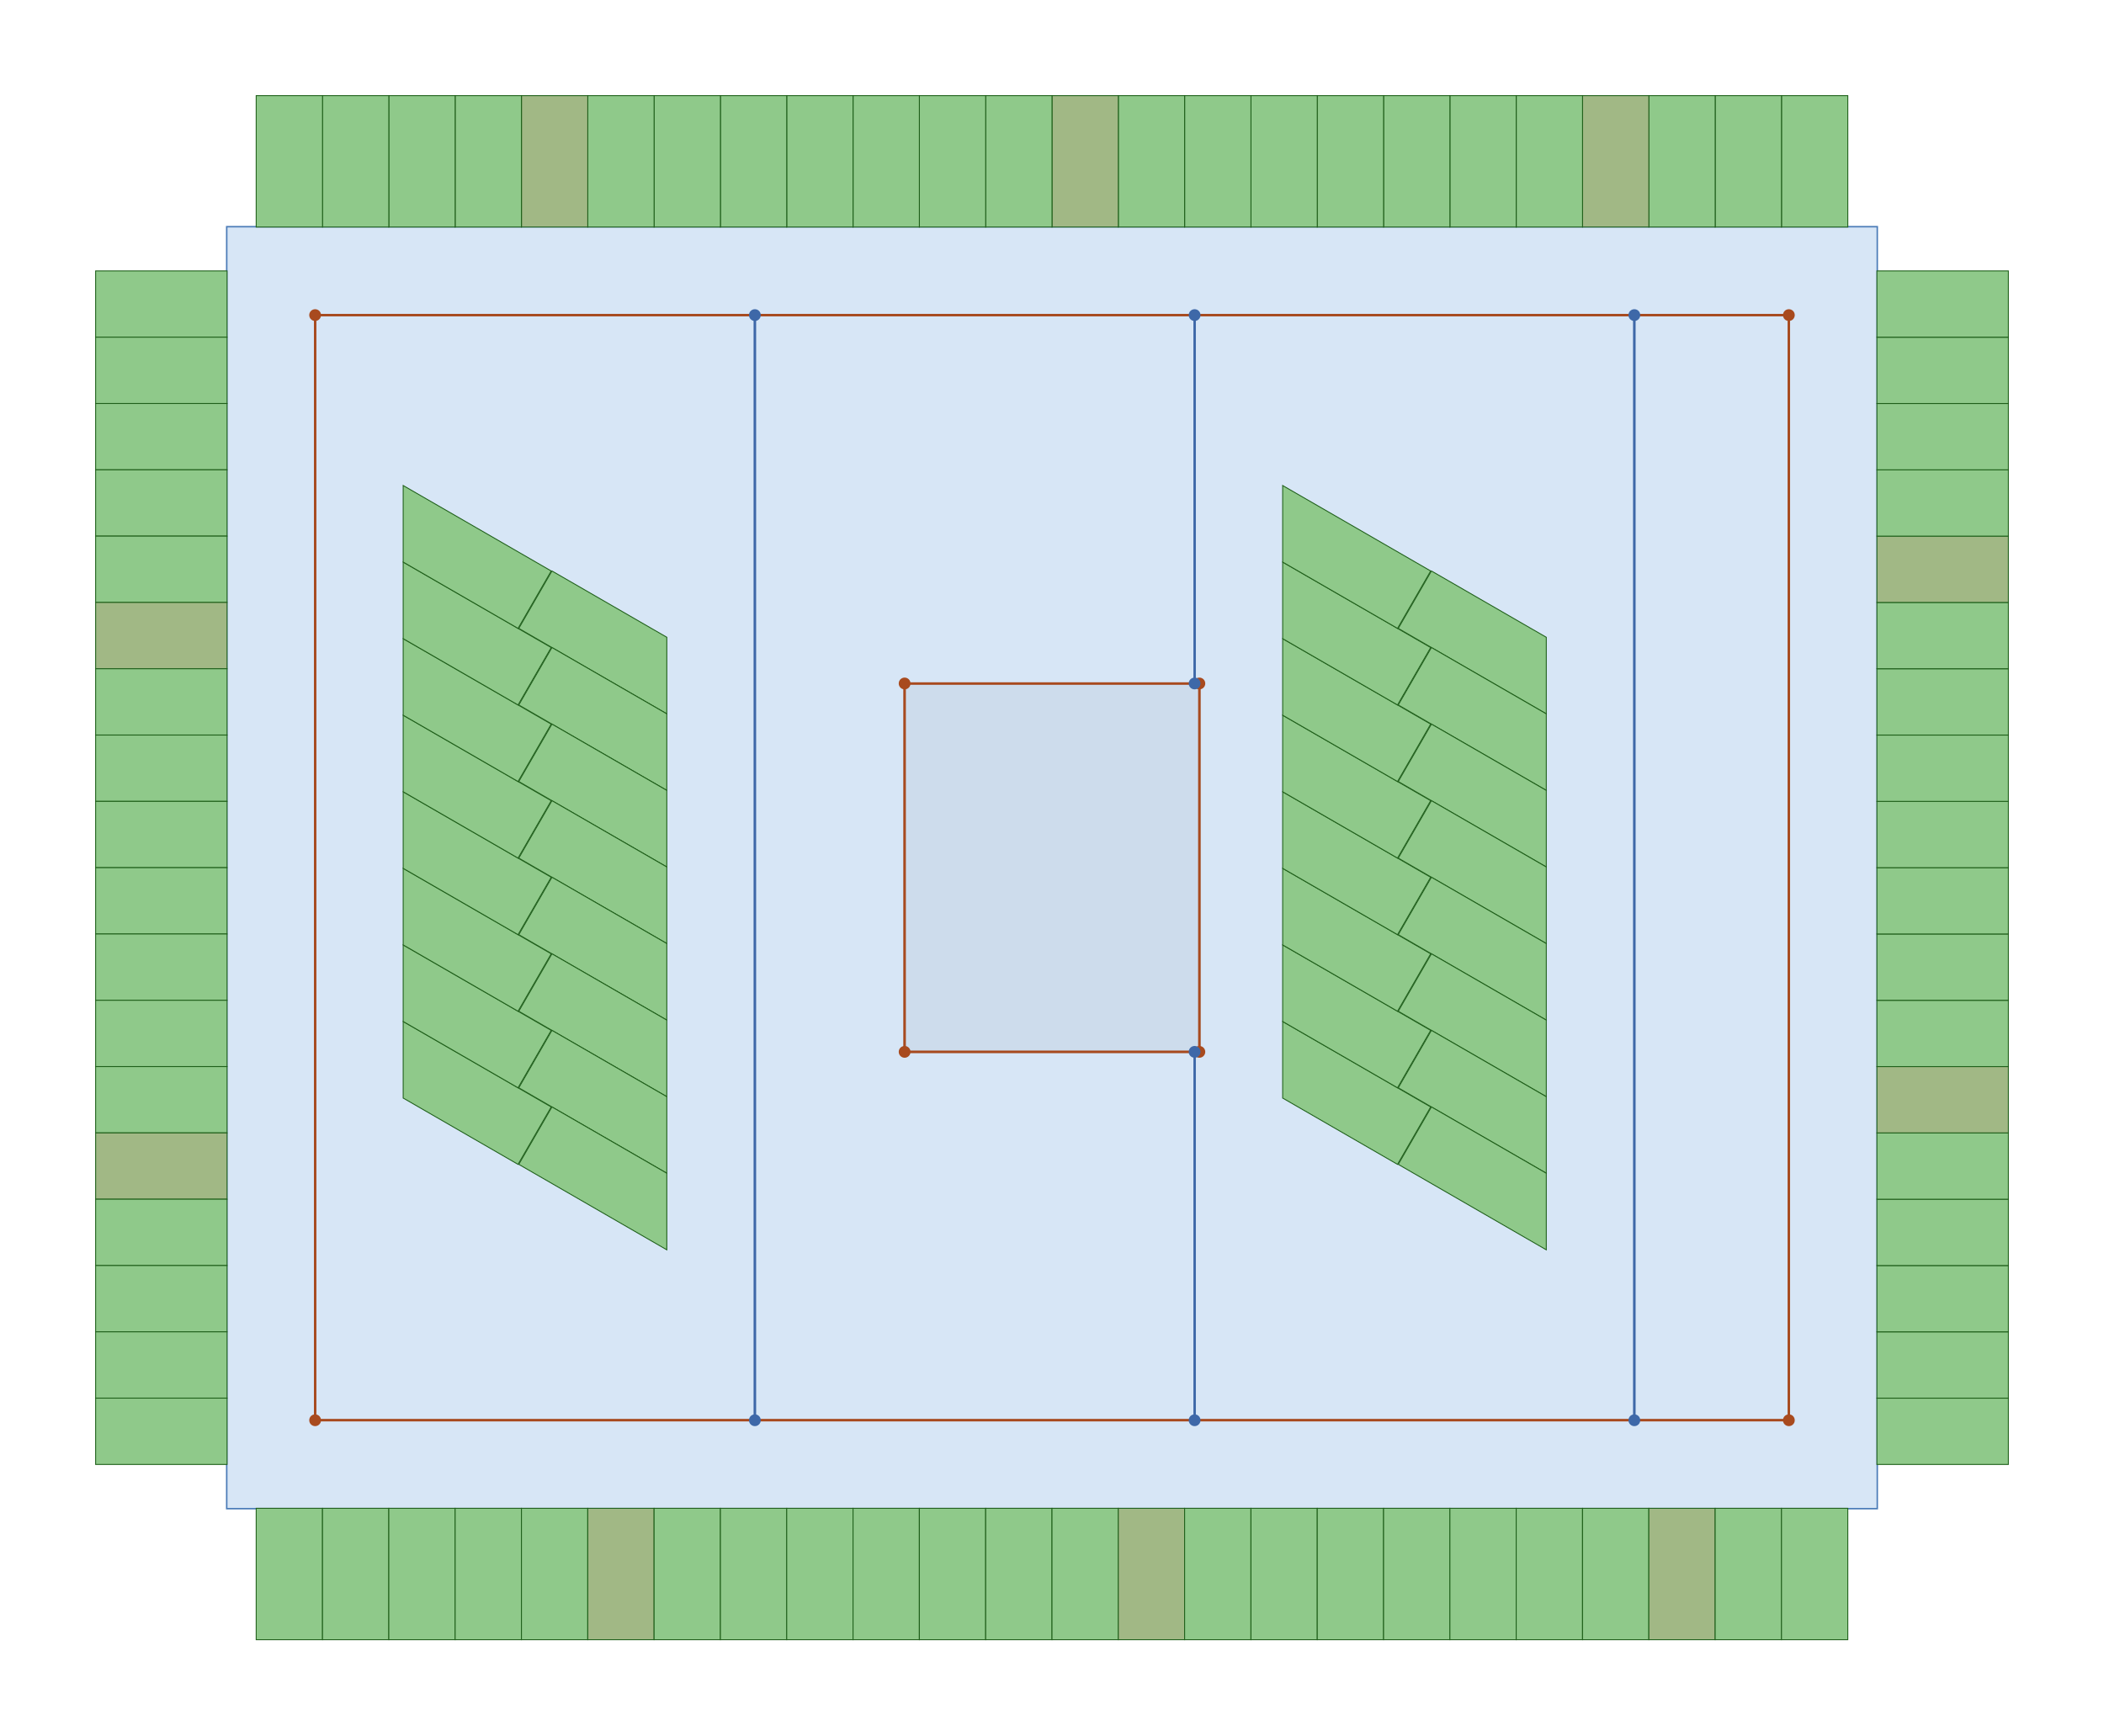
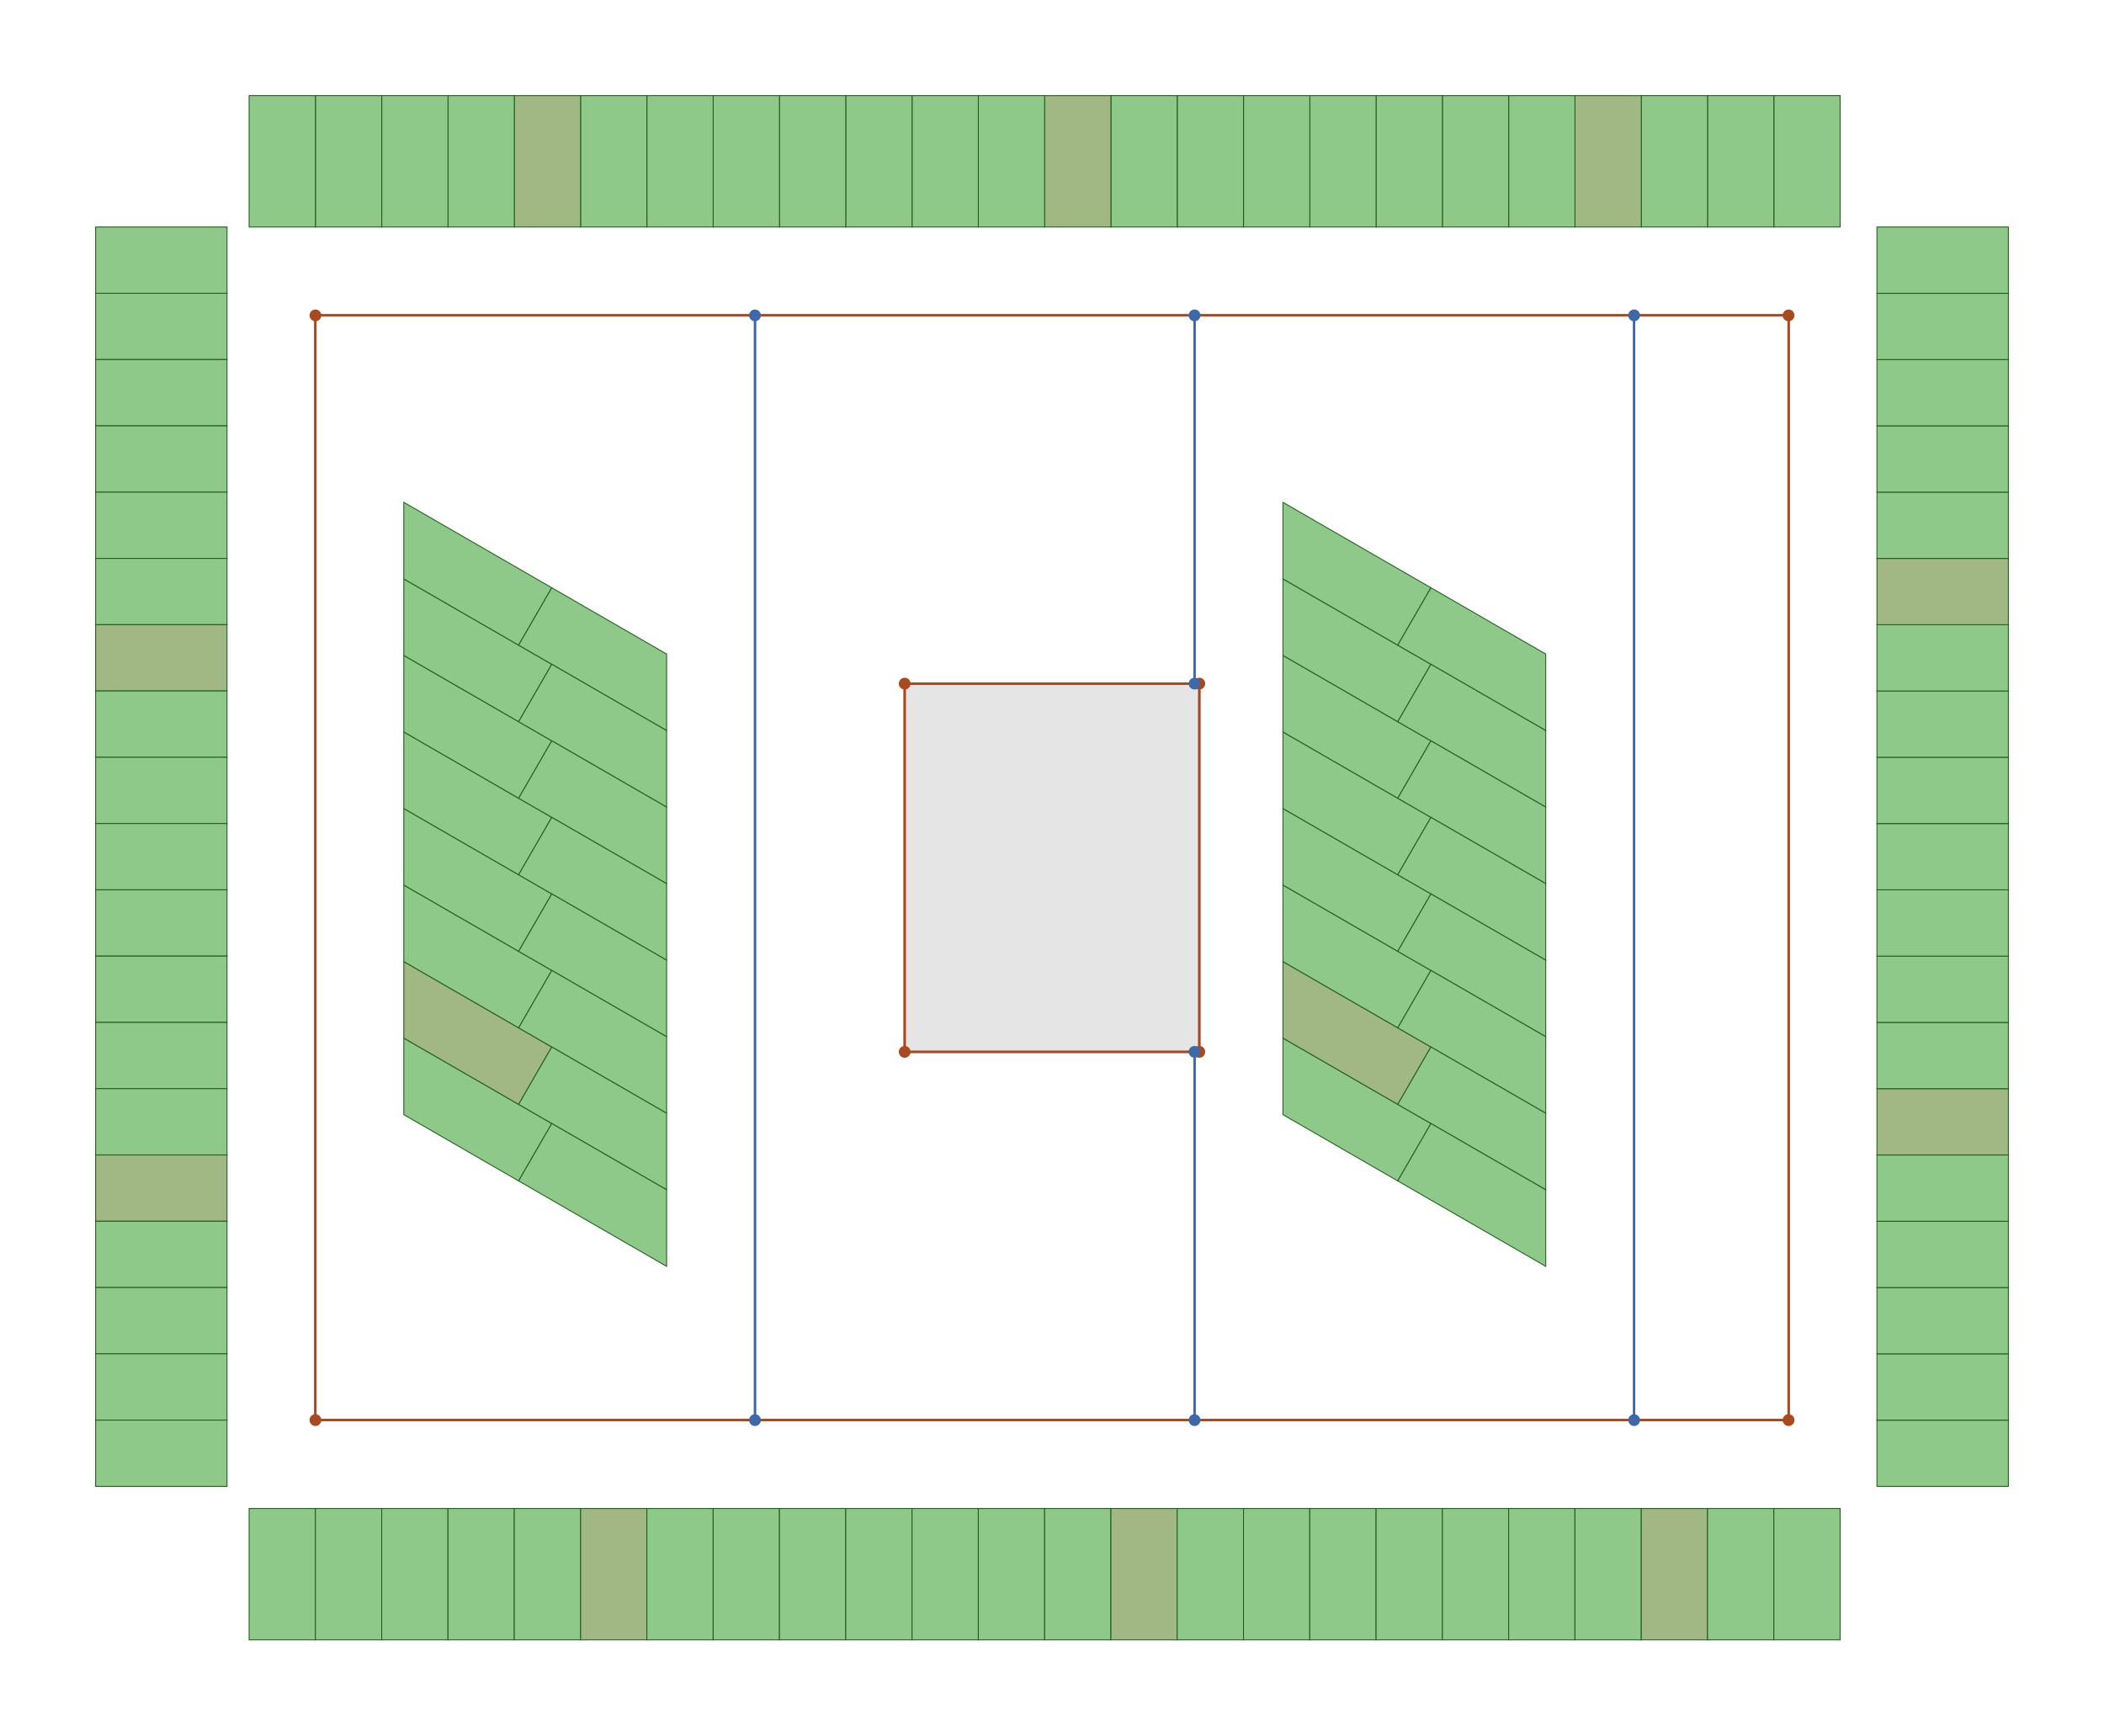
- <svg xmlns="http://www.w3.org/2000/svg" width="571.069" height="471.069" viewBox="-42.767 -42.767 285.535 235.535" preserveAspectRatio="xMidYMid meet">
+ <svg xmlns="http://www.w3.org/2000/svg" width="571.289" height="471.289" viewBox="-42.822 -42.822 285.645 235.645" preserveAspectRatio="xMidYMid meet">
  <style>polygon,line{vector-effect:non-scaling-stroke}</style>
  <g transform="translate(0,150) scale(1,-1)">
    <g id="boundary" fill="none" stroke="#222" stroke-width="0.5">
      <polygon points="0,0 200,0 200,150 0,150" />
    </g>
    <g id="holes" fill="#e5e5e5" stroke="#666" stroke-width="0.5">
      <polygon points="80,50 120,50 120,100 80,100" />
    </g>
-     <g id="aisles" fill="#bcd5f0" fill-opacity="0.6" stroke="#4a7bb7" stroke-width="0.4">
-       <polygon points="-12,-12 -12,162 212,162 212,-12" />
-     </g>
    <g id="stalls" stroke="#1f5f1a" stroke-width="0.25">
-       <polygon points="-8,-29.788 1,-29.788 1,-11.950 -8,-11.950" fill="#8fc98a" />
-       <polygon points="1,-29.788 10,-29.788 10,-11.950 1,-11.950" fill="#8fc98a" />
-       <polygon points="10,-29.788 19,-29.788 19,-11.950 10,-11.950" fill="#8fc98a" />
-       <polygon points="19,-29.788 28,-29.788 28,-11.950 19,-11.950" fill="#8fc98a" />
-       <polygon points="28,-29.788 37,-29.788 37,-11.950 28,-11.950" fill="#8fc98a" />
-       <polygon points="37,-29.788 46,-29.788 46,-11.950 37,-11.950" fill="#a1b885" />
-       <polygon points="46,-29.788 55,-29.788 55,-11.950 46,-11.950" fill="#8fc98a" />
-       <polygon points="55,-29.788 64,-29.788 64,-11.950 55,-11.950" fill="#8fc98a" />
-       <polygon points="64,-29.788 73,-29.788 73,-11.950 64,-11.950" fill="#8fc98a" />
-       <polygon points="73,-29.788 82,-29.788 82,-11.950 73,-11.950" fill="#8fc98a" />
-       <polygon points="82,-29.788 91,-29.788 91,-11.950 82,-11.950" fill="#8fc98a" />
-       <polygon points="91,-29.788 100,-29.788 100,-11.950 91,-11.950" fill="#8fc98a" />
-       <polygon points="100,-29.788 109,-29.788 109,-11.950 100,-11.950" fill="#8fc98a" />
-       <polygon points="109,-29.788 118,-29.788 118,-11.950 109,-11.950" fill="#a1b885" />
-       <polygon points="118,-29.788 127,-29.788 127,-11.950 118,-11.950" fill="#8fc98a" />
-       <polygon points="127,-29.788 136,-29.788 136,-11.950 127,-11.950" fill="#8fc98a" />
-       <polygon points="136,-29.788 145,-29.788 145,-11.950 136,-11.950" fill="#8fc98a" />
-       <polygon points="145,-29.788 154,-29.788 154,-11.950 145,-11.950" fill="#8fc98a" />
-       <polygon points="154,-29.788 163,-29.788 163,-11.950 154,-11.950" fill="#8fc98a" />
-       <polygon points="163,-29.788 172,-29.788 172,-11.950 163,-11.950" fill="#8fc98a" />
-       <polygon points="172,-29.788 181,-29.788 181,-11.950 172,-11.950" fill="#8fc98a" />
-       <polygon points="181,-29.788 190,-29.788 190,-11.950 181,-11.950" fill="#a1b885" />
-       <polygon points="190,-29.788 199,-29.788 199,-11.950 190,-11.950" fill="#8fc98a" />
-       <polygon points="199,-29.788 208,-29.788 208,-11.950 199,-11.950" fill="#8fc98a" />
-       <polygon points="208,179.788 199,179.788 199,161.950 208,161.950" fill="#8fc98a" />
-       <polygon points="199,179.788 190,179.788 190,161.950 199,161.950" fill="#8fc98a" />
-       <polygon points="190,179.788 181,179.788 181,161.950 190,161.950" fill="#8fc98a" />
-       <polygon points="181,179.788 172,179.788 172,161.950 181,161.950" fill="#a1b885" />
-       <polygon points="172,179.788 163,179.788 163,161.950 172,161.950" fill="#8fc98a" />
-       <polygon points="163,179.788 154,179.788 154,161.950 163,161.950" fill="#8fc98a" />
-       <polygon points="154,179.788 145,179.788 145,161.950 154,161.950" fill="#8fc98a" />
-       <polygon points="145,179.788 136,179.788 136,161.950 145,161.950" fill="#8fc98a" />
-       <polygon points="136,179.788 127,179.788 127,161.950 136,161.950" fill="#8fc98a" />
-       <polygon points="127,179.788 118,179.788 118,161.950 127,161.950" fill="#8fc98a" />
-       <polygon points="118,179.788 109,179.788 109,161.950 118,161.950" fill="#8fc98a" />
-       <polygon points="109,179.788 100,179.788 100,161.950 109,161.950" fill="#a1b885" />
-       <polygon points="100,179.788 91,179.788 91,161.950 100,161.950" fill="#8fc98a" />
-       <polygon points="91,179.788 82,179.788 82,161.950 91,161.950" fill="#8fc98a" />
-       <polygon points="82,179.788 73,179.788 73,161.950 82,161.950" fill="#8fc98a" />
-       <polygon points="73,179.788 64,179.788 64,161.950 73,161.950" fill="#8fc98a" />
-       <polygon points="64,179.788 55,179.788 55,161.950 64,161.950" fill="#8fc98a" />
-       <polygon points="55,179.788 46,179.788 46,161.950 55,161.950" fill="#8fc98a" />
-       <polygon points="46,179.788 37,179.788 37,161.950 46,161.950" fill="#8fc98a" />
-       <polygon points="37,179.788 28,179.788 28,161.950 37,161.950" fill="#a1b885" />
-       <polygon points="28,179.788 19,179.788 19,161.950 28,161.950" fill="#8fc98a" />
-       <polygon points="19,179.788 10,179.788 10,161.950 19,161.950" fill="#8fc98a" />
-       <polygon points="10,179.788 1,179.788 1,161.950 10,161.950" fill="#8fc98a" />
-       <polygon points="1,179.788 -8,179.788 -8,161.950 1,161.950" fill="#8fc98a" />
-       <polygon points="-29.788,156 -29.788,147 -11.950,147 -11.950,156" fill="#8fc98a" />
-       <polygon points="-29.788,147 -29.788,138 -11.950,138 -11.950,147" fill="#8fc98a" />
-       <polygon points="-29.788,138 -29.788,129 -11.950,129 -11.950,138" fill="#8fc98a" />
-       <polygon points="-29.788,129 -29.788,120 -11.950,120 -11.950,129" fill="#8fc98a" />
-       <polygon points="-29.788,120 -29.788,111 -11.950,111 -11.950,120" fill="#8fc98a" />
-       <polygon points="-29.788,111 -29.788,102 -11.950,102 -11.950,111" fill="#a1b885" />
-       <polygon points="-29.788,102 -29.788,93 -11.950,93 -11.950,102" fill="#8fc98a" />
-       <polygon points="-29.788,93 -29.788,84 -11.950,84 -11.950,93" fill="#8fc98a" />
-       <polygon points="-29.788,84 -29.788,75 -11.950,75 -11.950,84" fill="#8fc98a" />
-       <polygon points="-29.788,75 -29.788,66 -11.950,66 -11.950,75" fill="#8fc98a" />
-       <polygon points="-29.788,66 -29.788,57 -11.950,57 -11.950,66" fill="#8fc98a" />
-       <polygon points="-29.788,57 -29.788,48 -11.950,48 -11.950,57" fill="#8fc98a" />
-       <polygon points="-29.788,48 -29.788,39 -11.950,39 -11.950,48" fill="#8fc98a" />
-       <polygon points="-29.788,39 -29.788,30 -11.950,30 -11.950,39" fill="#a1b885" />
-       <polygon points="-29.788,30 -29.788,21 -11.950,21 -11.950,30" fill="#8fc98a" />
-       <polygon points="-29.788,21 -29.788,12 -11.950,12 -11.950,21" fill="#8fc98a" />
-       <polygon points="-29.788,12 -29.788,3 -11.950,3 -11.950,12" fill="#8fc98a" />
-       <polygon points="-29.788,3 -29.788,-6 -11.950,-6 -11.950,3" fill="#8fc98a" />
-       <polygon points="229.788,-6 229.788,3 211.950,3 211.950,-6" fill="#8fc98a" />
-       <polygon points="229.788,3 229.788,12 211.950,12 211.950,3" fill="#8fc98a" />
-       <polygon points="229.788,12 229.788,21 211.950,21 211.950,12" fill="#8fc98a" />
-       <polygon points="229.788,21 229.788,30 211.950,30 211.950,21" fill="#8fc98a" />
-       <polygon points="229.788,30 229.788,39 211.950,39 211.950,30" fill="#8fc98a" />
-       <polygon points="229.788,39 229.788,48 211.950,48 211.950,39" fill="#a1b885" />
-       <polygon points="229.788,48 229.788,57 211.950,57 211.950,48" fill="#8fc98a" />
-       <polygon points="229.788,57 229.788,66 211.950,66 211.950,57" fill="#8fc98a" />
-       <polygon points="229.788,66 229.788,75 211.950,75 211.950,66" fill="#8fc98a" />
-       <polygon points="229.788,75 229.788,84 211.950,84 211.950,75" fill="#8fc98a" />
-       <polygon points="229.788,84 229.788,93 211.950,93 211.950,84" fill="#8fc98a" />
-       <polygon points="229.788,93 229.788,102 211.950,102 211.950,93" fill="#8fc98a" />
-       <polygon points="229.788,102 229.788,111 211.950,111 211.950,102" fill="#8fc98a" />
-       <polygon points="229.788,111 229.788,120 211.950,120 211.950,111" fill="#a1b885" />
-       <polygon points="229.788,120 229.788,129 211.950,129 211.950,120" fill="#8fc98a" />
-       <polygon points="229.788,129 229.788,138 211.950,138 211.950,129" fill="#8fc98a" />
-       <polygon points="229.788,138 229.788,147 211.950,147 211.950,138" fill="#8fc98a" />
-       <polygon points="229.788,147 229.788,156 211.950,156 211.950,147" fill="#8fc98a" />
-       <polygon points="27.538,34.730 32.038,42.524 11.950,54.122 11.950,43.730" fill="#8fc98a" />
-       <polygon points="27.538,45.122 32.038,52.916 11.950,64.514 11.950,54.122" fill="#8fc98a" />
-       <polygon points="27.538,55.514 32.038,63.309 11.950,74.907 11.950,64.514" fill="#8fc98a" />
-       <polygon points="27.538,65.907 32.038,73.701 11.950,85.299 11.950,74.907" fill="#8fc98a" />
-       <polygon points="27.538,76.299 32.038,84.093 11.950,95.691 11.950,85.299" fill="#8fc98a" />
-       <polygon points="27.538,86.691 32.038,94.486 11.950,106.084 11.950,95.691" fill="#8fc98a" />
-       <polygon points="27.538,97.084 32.038,104.878 11.950,116.476 11.950,106.084" fill="#8fc98a" />
-       <polygon points="27.538,107.476 32.038,115.270 11.950,126.868 11.950,116.476" fill="#8fc98a" />
-       <polygon points="32.138,115.270 27.638,107.476 47.727,95.878 47.727,106.270" fill="#8fc98a" />
-       <polygon points="32.138,104.878 27.638,97.084 47.727,85.486 47.727,95.878" fill="#8fc98a" />
-       <polygon points="32.138,94.486 27.638,86.691 47.727,75.093 47.727,85.486" fill="#8fc98a" />
-       <polygon points="32.138,84.093 27.638,76.299 47.727,64.701 47.727,75.093" fill="#8fc98a" />
-       <polygon points="32.138,73.701 27.638,65.907 47.727,54.309 47.727,64.701" fill="#8fc98a" />
-       <polygon points="32.138,63.309 27.638,55.514 47.727,43.916 47.727,54.309" fill="#8fc98a" />
-       <polygon points="32.138,52.916 27.638,45.122 47.727,33.524 47.727,43.916" fill="#8fc98a" />
-       <polygon points="32.138,42.524 27.638,34.730 47.727,23.132 47.727,33.524" fill="#8fc98a" />
-       <polygon points="146.892,34.730 151.392,42.524 131.304,54.122 131.304,43.730" fill="#8fc98a" />
-       <polygon points="146.892,45.122 151.392,52.916 131.304,64.514 131.304,54.122" fill="#8fc98a" />
-       <polygon points="146.892,55.514 151.392,63.309 131.304,74.907 131.304,64.514" fill="#8fc98a" />
-       <polygon points="146.892,65.907 151.392,73.701 131.304,85.299 131.304,74.907" fill="#8fc98a" />
-       <polygon points="146.892,76.299 151.392,84.093 131.304,95.691 131.304,85.299" fill="#8fc98a" />
-       <polygon points="146.892,86.691 151.392,94.486 131.304,106.084 131.304,95.691" fill="#8fc98a" />
-       <polygon points="146.892,97.084 151.392,104.878 131.304,116.476 131.304,106.084" fill="#8fc98a" />
-       <polygon points="146.892,107.476 151.392,115.270 131.304,126.868 131.304,116.476" fill="#8fc98a" />
-       <polygon points="151.492,115.270 146.992,107.476 167.081,95.878 167.081,106.270" fill="#8fc98a" />
-       <polygon points="151.492,104.878 146.992,97.084 167.081,85.486 167.081,95.878" fill="#8fc98a" />
-       <polygon points="151.492,94.486 146.992,86.691 167.081,75.093 167.081,85.486" fill="#8fc98a" />
-       <polygon points="151.492,84.093 146.992,76.299 167.081,64.701 167.081,75.093" fill="#8fc98a" />
-       <polygon points="151.492,73.701 146.992,65.907 167.081,54.309 167.081,64.701" fill="#8fc98a" />
-       <polygon points="151.492,63.309 146.992,55.514 167.081,43.916 167.081,54.309" fill="#8fc98a" />
-       <polygon points="151.492,52.916 146.992,45.122 167.081,33.524 167.081,43.916" fill="#8fc98a" />
-       <polygon points="151.492,42.524 146.992,34.730 167.081,23.132 167.081,33.524" fill="#8fc98a" />
+       <polygon points="-9,-29.838 0,-29.838 0,-12 -9,-12" fill="#8fc98a" />
+       <polygon points="0,-29.838 9,-29.838 9,-12 0,-12" fill="#8fc98a" />
+       <polygon points="9,-29.838 18,-29.838 18,-12 9,-12" fill="#8fc98a" />
+       <polygon points="18,-29.838 27,-29.838 27,-12 18,-12" fill="#8fc98a" />
+       <polygon points="27,-29.838 36,-29.838 36,-12 27,-12" fill="#8fc98a" />
+       <polygon points="36,-29.838 45,-29.838 45,-12 36,-12" fill="#a1b885" />
+       <polygon points="45,-29.838 54,-29.838 54,-12 45,-12" fill="#8fc98a" />
+       <polygon points="54,-29.838 63,-29.838 63,-12 54,-12" fill="#8fc98a" />
+       <polygon points="63,-29.838 72,-29.838 72,-12 63,-12" fill="#8fc98a" />
+       <polygon points="72,-29.838 81,-29.838 81,-12 72,-12" fill="#8fc98a" />
+       <polygon points="81,-29.838 90,-29.838 90,-12 81,-12" fill="#8fc98a" />
+       <polygon points="90,-29.838 99,-29.838 99,-12 90,-12" fill="#8fc98a" />
+       <polygon points="99,-29.838 108,-29.838 108,-12 99,-12" fill="#8fc98a" />
+       <polygon points="108,-29.838 117,-29.838 117,-12 108,-12" fill="#a1b885" />
+       <polygon points="117,-29.838 126,-29.838 126,-12 117,-12" fill="#8fc98a" />
+       <polygon points="126,-29.838 135,-29.838 135,-12 126,-12" fill="#8fc98a" />
+       <polygon points="135,-29.838 144,-29.838 144,-12 135,-12" fill="#8fc98a" />
+       <polygon points="144,-29.838 153,-29.838 153,-12 144,-12" fill="#8fc98a" />
+       <polygon points="153,-29.838 162,-29.838 162,-12 153,-12" fill="#8fc98a" />
+       <polygon points="162,-29.838 171,-29.838 171,-12 162,-12" fill="#8fc98a" />
+       <polygon points="171,-29.838 180,-29.838 180,-12 171,-12" fill="#8fc98a" />
+       <polygon points="180,-29.838 189,-29.838 189,-12 180,-12" fill="#a1b885" />
+       <polygon points="189,-29.838 198,-29.838 198,-12 189,-12" fill="#8fc98a" />
+       <polygon points="198,-29.838 207,-29.838 207,-12 198,-12" fill="#8fc98a" />
+       <polygon points="207,179.838 198,179.838 198,162 207,162" fill="#8fc98a" />
+       <polygon points="198,179.838 189,179.838 189,162 198,162" fill="#8fc98a" />
+       <polygon points="189,179.838 180,179.838 180,162 189,162" fill="#8fc98a" />
+       <polygon points="180,179.838 171,179.838 171,162 180,162" fill="#a1b885" />
+       <polygon points="171,179.838 162,179.838 162,162 171,162" fill="#8fc98a" />
+       <polygon points="162,179.838 153,179.838 153,162 162,162" fill="#8fc98a" />
+       <polygon points="153,179.838 144,179.838 144,162 153,162" fill="#8fc98a" />
+       <polygon points="144,179.838 135,179.838 135,162 144,162" fill="#8fc98a" />
+       <polygon points="135,179.838 126,179.838 126,162 135,162" fill="#8fc98a" />
+       <polygon points="126,179.838 117,179.838 117,162 126,162" fill="#8fc98a" />
+       <polygon points="117,179.838 108,179.838 108,162 117,162" fill="#8fc98a" />
+       <polygon points="108,179.838 99,179.838 99,162 108,162" fill="#a1b885" />
+       <polygon points="99,179.838 90,179.838 90,162 99,162" fill="#8fc98a" />
+       <polygon points="90,179.838 81,179.838 81,162 90,162" fill="#8fc98a" />
+       <polygon points="81,179.838 72,179.838 72,162 81,162" fill="#8fc98a" />
+       <polygon points="72,179.838 63,179.838 63,162 72,162" fill="#8fc98a" />
+       <polygon points="63,179.838 54,179.838 54,162 63,162" fill="#8fc98a" />
+       <polygon points="54,179.838 45,179.838 45,162 54,162" fill="#8fc98a" />
+       <polygon points="45,179.838 36,179.838 36,162 45,162" fill="#8fc98a" />
+       <polygon points="36,179.838 27,179.838 27,162 36,162" fill="#a1b885" />
+       <polygon points="27,179.838 18,179.838 18,162 27,162" fill="#8fc98a" />
+       <polygon points="18,179.838 9,179.838 9,162 18,162" fill="#8fc98a" />
+       <polygon points="9,179.838 0,179.838 0,162 9,162" fill="#8fc98a" />
+       <polygon points="0,179.838 -9,179.838 -9,162 0,162" fill="#8fc98a" />
+       <polygon points="-29.838,162 -29.838,153 -12,153 -12,162" fill="#8fc98a" />
+       <polygon points="-29.838,153 -29.838,144 -12,144 -12,153" fill="#8fc98a" />
+       <polygon points="-29.838,144 -29.838,135 -12,135 -12,144" fill="#8fc98a" />
+       <polygon points="-29.838,135 -29.838,126 -12,126 -12,135" fill="#8fc98a" />
+       <polygon points="-29.838,126 -29.838,117 -12,117 -12,126" fill="#8fc98a" />
+       <polygon points="-29.838,117 -29.838,108 -12,108 -12,117" fill="#8fc98a" />
+       <polygon points="-29.838,108 -29.838,99 -12,99 -12,108" fill="#a1b885" />
+       <polygon points="-29.838,99 -29.838,90 -12,90 -12,99" fill="#8fc98a" />
+       <polygon points="-29.838,90 -29.838,81 -12,81 -12,90" fill="#8fc98a" />
+       <polygon points="-29.838,81 -29.838,72 -12,72 -12,81" fill="#8fc98a" />
+       <polygon points="-29.838,72 -29.838,63 -12,63 -12,72" fill="#8fc98a" />
+       <polygon points="-29.838,63 -29.838,54 -12,54 -12,63" fill="#8fc98a" />
+       <polygon points="-29.838,54 -29.838,45 -12,45 -12,54" fill="#8fc98a" />
+       <polygon points="-29.838,45 -29.838,36 -12,36 -12,45" fill="#8fc98a" />
+       <polygon points="-29.838,36 -29.838,27 -12,27 -12,36" fill="#a1b885" />
+       <polygon points="-29.838,27 -29.838,18 -12,18 -12,27" fill="#8fc98a" />
+       <polygon points="-29.838,18 -29.838,9 -12,9 -12,18" fill="#8fc98a" />
+       <polygon points="-29.838,9 -29.838,0 -12,0 -12,9" fill="#8fc98a" />
+       <polygon points="-29.838,0 -29.838,-9 -12,-9 -12,0" fill="#8fc98a" />
+       <polygon points="229.838,-9 229.838,0 212,0 212,-9" fill="#8fc98a" />
+       <polygon points="229.838,0 229.838,9 212,9 212,0" fill="#8fc98a" />
+       <polygon points="229.838,9 229.838,18 212,18 212,9" fill="#8fc98a" />
+       <polygon points="229.838,18 229.838,27 212,27 212,18" fill="#8fc98a" />
+       <polygon points="229.838,27 229.838,36 212,36 212,27" fill="#8fc98a" />
+       <polygon points="229.838,36 229.838,45 212,45 212,36" fill="#a1b885" />
+       <polygon points="229.838,45 229.838,54 212,54 212,45" fill="#8fc98a" />
+       <polygon points="229.838,54 229.838,63 212,63 212,54" fill="#8fc98a" />
+       <polygon points="229.838,63 229.838,72 212,72 212,63" fill="#8fc98a" />
+       <polygon points="229.838,72 229.838,81 212,81 212,72" fill="#8fc98a" />
+       <polygon points="229.838,81 229.838,90 212,90 212,81" fill="#8fc98a" />
+       <polygon points="229.838,90 229.838,99 212,99 212,90" fill="#8fc98a" />
+       <polygon points="229.838,99 229.838,108 212,108 212,99" fill="#8fc98a" />
+       <polygon points="229.838,108 229.838,117 212,117 212,108" fill="#a1b885" />
+       <polygon points="229.838,117 229.838,126 212,126 212,117" fill="#8fc98a" />
+       <polygon points="229.838,126 229.838,135 212,135 212,126" fill="#8fc98a" />
+       <polygon points="229.838,135 229.838,144 212,144 212,135" fill="#8fc98a" />
+       <polygon points="229.838,144 229.838,153 212,153 212,144" fill="#8fc98a" />
+       <polygon points="229.838,153 229.838,162 212,162 212,153" fill="#8fc98a" />
+       <polygon points="27.588,32.476 32.088,40.270 12,51.868 12,41.476" fill="#8fc98a" />
+       <polygon points="27.588,42.868 32.088,50.662 12,62.261 12,51.868" fill="#a1b885" />
+       <polygon points="27.588,53.261 32.088,61.055 12,72.653 12,62.261" fill="#8fc98a" />
+       <polygon points="27.588,63.653 32.088,71.447 12,83.045 12,72.653" fill="#8fc98a" />
+       <polygon points="27.588,74.045 32.088,81.839 12,93.437 12,83.045" fill="#8fc98a" />
+       <polygon points="27.588,84.437 32.088,92.232 12,103.830 12,93.437" fill="#8fc98a" />
+       <polygon points="27.588,94.830 32.088,102.624 12,114.222 12,103.830" fill="#8fc98a" />
+       <polygon points="27.588,105.222 32.088,113.016 12,124.614 12,114.222" fill="#8fc98a" />
+       <polygon points="32.088,113.016 27.588,105.222 47.677,93.624 47.677,104.016" fill="#8fc98a" />
+       <polygon points="32.088,102.624 27.588,94.830 47.677,83.232 47.677,93.624" fill="#8fc98a" />
+       <polygon points="32.088,92.232 27.588,84.437 47.677,72.839 47.677,83.232" fill="#8fc98a" />
+       <polygon points="32.088,81.839 27.588,74.045 47.677,62.447 47.677,72.839" fill="#8fc98a" />
+       <polygon points="32.088,71.447 27.588,63.653 47.677,52.055 47.677,62.447" fill="#8fc98a" />
+       <polygon points="32.088,61.055 27.588,53.261 47.677,41.662 47.677,52.055" fill="#8fc98a" />
+       <polygon points="32.088,50.662 27.588,42.868 47.677,31.270 47.677,41.662" fill="#8fc98a" />
+       <polygon points="32.088,40.270 27.588,32.476 47.677,20.878 47.677,31.270" fill="#8fc98a" />
+       <polygon points="146.942,32.476 151.442,40.270 131.354,51.868 131.354,41.476" fill="#8fc98a" />
+       <polygon points="146.942,42.868 151.442,50.662 131.354,62.261 131.354,51.868" fill="#a1b885" />
+       <polygon points="146.942,53.261 151.442,61.055 131.354,72.653 131.354,62.261" fill="#8fc98a" />
+       <polygon points="146.942,63.653 151.442,71.447 131.354,83.045 131.354,72.653" fill="#8fc98a" />
+       <polygon points="146.942,74.045 151.442,81.839 131.354,93.437 131.354,83.045" fill="#8fc98a" />
+       <polygon points="146.942,84.437 151.442,92.232 131.354,103.830 131.354,93.437" fill="#8fc98a" />
+       <polygon points="146.942,94.830 151.442,102.624 131.354,114.222 131.354,103.830" fill="#8fc98a" />
+       <polygon points="146.942,105.222 151.442,113.016 131.354,124.614 131.354,114.222" fill="#8fc98a" />
+       <polygon points="151.442,113.016 146.942,105.222 167.031,93.624 167.031,104.016" fill="#8fc98a" />
+       <polygon points="151.442,102.624 146.942,94.830 167.031,83.232 167.031,93.624" fill="#8fc98a" />
+       <polygon points="151.442,92.232 146.942,84.437 167.031,72.839 167.031,83.232" fill="#8fc98a" />
+       <polygon points="151.442,81.839 146.942,74.045 167.031,62.447 167.031,72.839" fill="#8fc98a" />
+       <polygon points="151.442,71.447 146.942,63.653 167.031,52.055 167.031,62.447" fill="#8fc98a" />
+       <polygon points="151.442,61.055 146.942,53.261 167.031,41.662 167.031,52.055" fill="#8fc98a" />
+       <polygon points="151.442,50.662 146.942,42.868 167.031,31.270 167.031,41.662" fill="#8fc98a" />
+       <polygon points="151.442,40.270 146.942,32.476 167.031,20.878 167.031,31.270" fill="#8fc98a" />
    </g>
    <g id="graph">
      <line x1="0" y1="0" x2="59.677" y2="0" stroke="#a84a1e" stroke-width="0.6" />
      <line x1="59.677" y1="0" x2="0" y2="0" stroke="#a84a1e" stroke-width="0.6" />
      <line x1="59.677" y1="0" x2="119.354" y2="0" stroke="#a84a1e" stroke-width="0.6" />
      <line x1="119.354" y1="0" x2="59.677" y2="0" stroke="#a84a1e" stroke-width="0.6" />
      <line x1="119.354" y1="0" x2="179.031" y2="0" stroke="#a84a1e" stroke-width="0.6" />
      <line x1="179.031" y1="0" x2="119.354" y2="0" stroke="#a84a1e" stroke-width="0.6" />
      <line x1="179.031" y1="0" x2="200" y2="0" stroke="#a84a1e" stroke-width="0.6" />
      <line x1="200" y1="0" x2="179.031" y2="0" stroke="#a84a1e" stroke-width="0.6" />
      <line x1="200" y1="0" x2="200" y2="150" stroke="#a84a1e" stroke-width="0.6" />
      <line x1="200" y1="150" x2="200" y2="0" stroke="#a84a1e" stroke-width="0.6" />
      <line x1="200" y1="150" x2="179.031" y2="150" stroke="#a84a1e" stroke-width="0.6" />
      <line x1="179.031" y1="150" x2="200" y2="150" stroke="#a84a1e" stroke-width="0.6" />
      <line x1="179.031" y1="150" x2="119.354" y2="150" stroke="#a84a1e" stroke-width="0.6" />
      <line x1="119.354" y1="150" x2="179.031" y2="150" stroke="#a84a1e" stroke-width="0.6" />
      <line x1="119.354" y1="150" x2="59.677" y2="150" stroke="#a84a1e" stroke-width="0.6" />
      <line x1="59.677" y1="150" x2="119.354" y2="150" stroke="#a84a1e" stroke-width="0.6" />
      <line x1="59.677" y1="150" x2="0" y2="150" stroke="#a84a1e" stroke-width="0.6" />
      <line x1="0" y1="150" x2="59.677" y2="150" stroke="#a84a1e" stroke-width="0.6" />
      <line x1="0" y1="150" x2="0" y2="0" stroke="#a84a1e" stroke-width="0.6" />
      <line x1="0" y1="0" x2="0" y2="150" stroke="#a84a1e" stroke-width="0.6" />
      <line x1="80" y1="50" x2="119.354" y2="50" stroke="#a84a1e" stroke-width="0.6" />
      <line x1="119.354" y1="50" x2="80" y2="50" stroke="#a84a1e" stroke-width="0.6" />
      <line x1="119.354" y1="50" x2="120" y2="50" stroke="#a84a1e" stroke-width="0.6" />
      <line x1="120" y1="50" x2="119.354" y2="50" stroke="#a84a1e" stroke-width="0.6" />
      <line x1="120" y1="50" x2="120" y2="100" stroke="#a84a1e" stroke-width="0.6" />
      <line x1="120" y1="100" x2="120" y2="50" stroke="#a84a1e" stroke-width="0.6" />
      <line x1="120" y1="100" x2="119.354" y2="100" stroke="#a84a1e" stroke-width="0.6" />
      <line x1="119.354" y1="100" x2="120" y2="100" stroke="#a84a1e" stroke-width="0.6" />
      <line x1="119.354" y1="100" x2="80" y2="100" stroke="#a84a1e" stroke-width="0.6" />
      <line x1="80" y1="100" x2="119.354" y2="100" stroke="#a84a1e" stroke-width="0.6" />
      <line x1="80" y1="100" x2="80" y2="50" stroke="#a84a1e" stroke-width="0.6" />
      <line x1="80" y1="50" x2="80" y2="100" stroke="#a84a1e" stroke-width="0.6" />
      <line x1="179.031" y1="0" x2="179.031" y2="150" stroke="#3e68a8" stroke-width="0.6" />
      <line x1="179.031" y1="150" x2="179.031" y2="0" stroke="#3e68a8" stroke-width="0.6" />
      <line x1="119.354" y1="0" x2="119.354" y2="50" stroke="#3e68a8" stroke-width="0.6" />
      <line x1="119.354" y1="50" x2="119.354" y2="0" stroke="#3e68a8" stroke-width="0.6" />
      <line x1="119.354" y1="100" x2="119.354" y2="150" stroke="#3e68a8" stroke-width="0.6" />
      <line x1="119.354" y1="150" x2="119.354" y2="100" stroke="#3e68a8" stroke-width="0.6" />
      <line x1="59.677" y1="0" x2="59.677" y2="150" stroke="#3e68a8" stroke-width="0.6" />
      <line x1="59.677" y1="150" x2="59.677" y2="0" stroke="#3e68a8" stroke-width="0.6" />
      <circle cx="0" cy="0" r="0.8" fill="#a84a1e" />
      <circle cx="200" cy="0" r="0.8" fill="#a84a1e" />
      <circle cx="200" cy="150" r="0.8" fill="#a84a1e" />
      <circle cx="0" cy="150" r="0.8" fill="#a84a1e" />
      <circle cx="80" cy="50" r="0.8" fill="#a84a1e" />
      <circle cx="120" cy="50" r="0.8" fill="#a84a1e" />
      <circle cx="120" cy="100" r="0.8" fill="#a84a1e" />
      <circle cx="80" cy="100" r="0.8" fill="#a84a1e" />
      <circle cx="179.031" cy="0" r="0.8" fill="#3e68a8" />
      <circle cx="179.031" cy="150" r="0.8" fill="#3e68a8" />
      <circle cx="119.354" cy="0" r="0.8" fill="#3e68a8" />
      <circle cx="119.354" cy="150" r="0.8" fill="#3e68a8" />
      <circle cx="119.354" cy="50" r="0.8" fill="#3e68a8" />
      <circle cx="119.354" cy="100" r="0.8" fill="#3e68a8" />
      <circle cx="59.677" cy="0" r="0.8" fill="#3e68a8" />
      <circle cx="59.677" cy="150" r="0.8" fill="#3e68a8" />
    </g>
  </g>
</svg>
